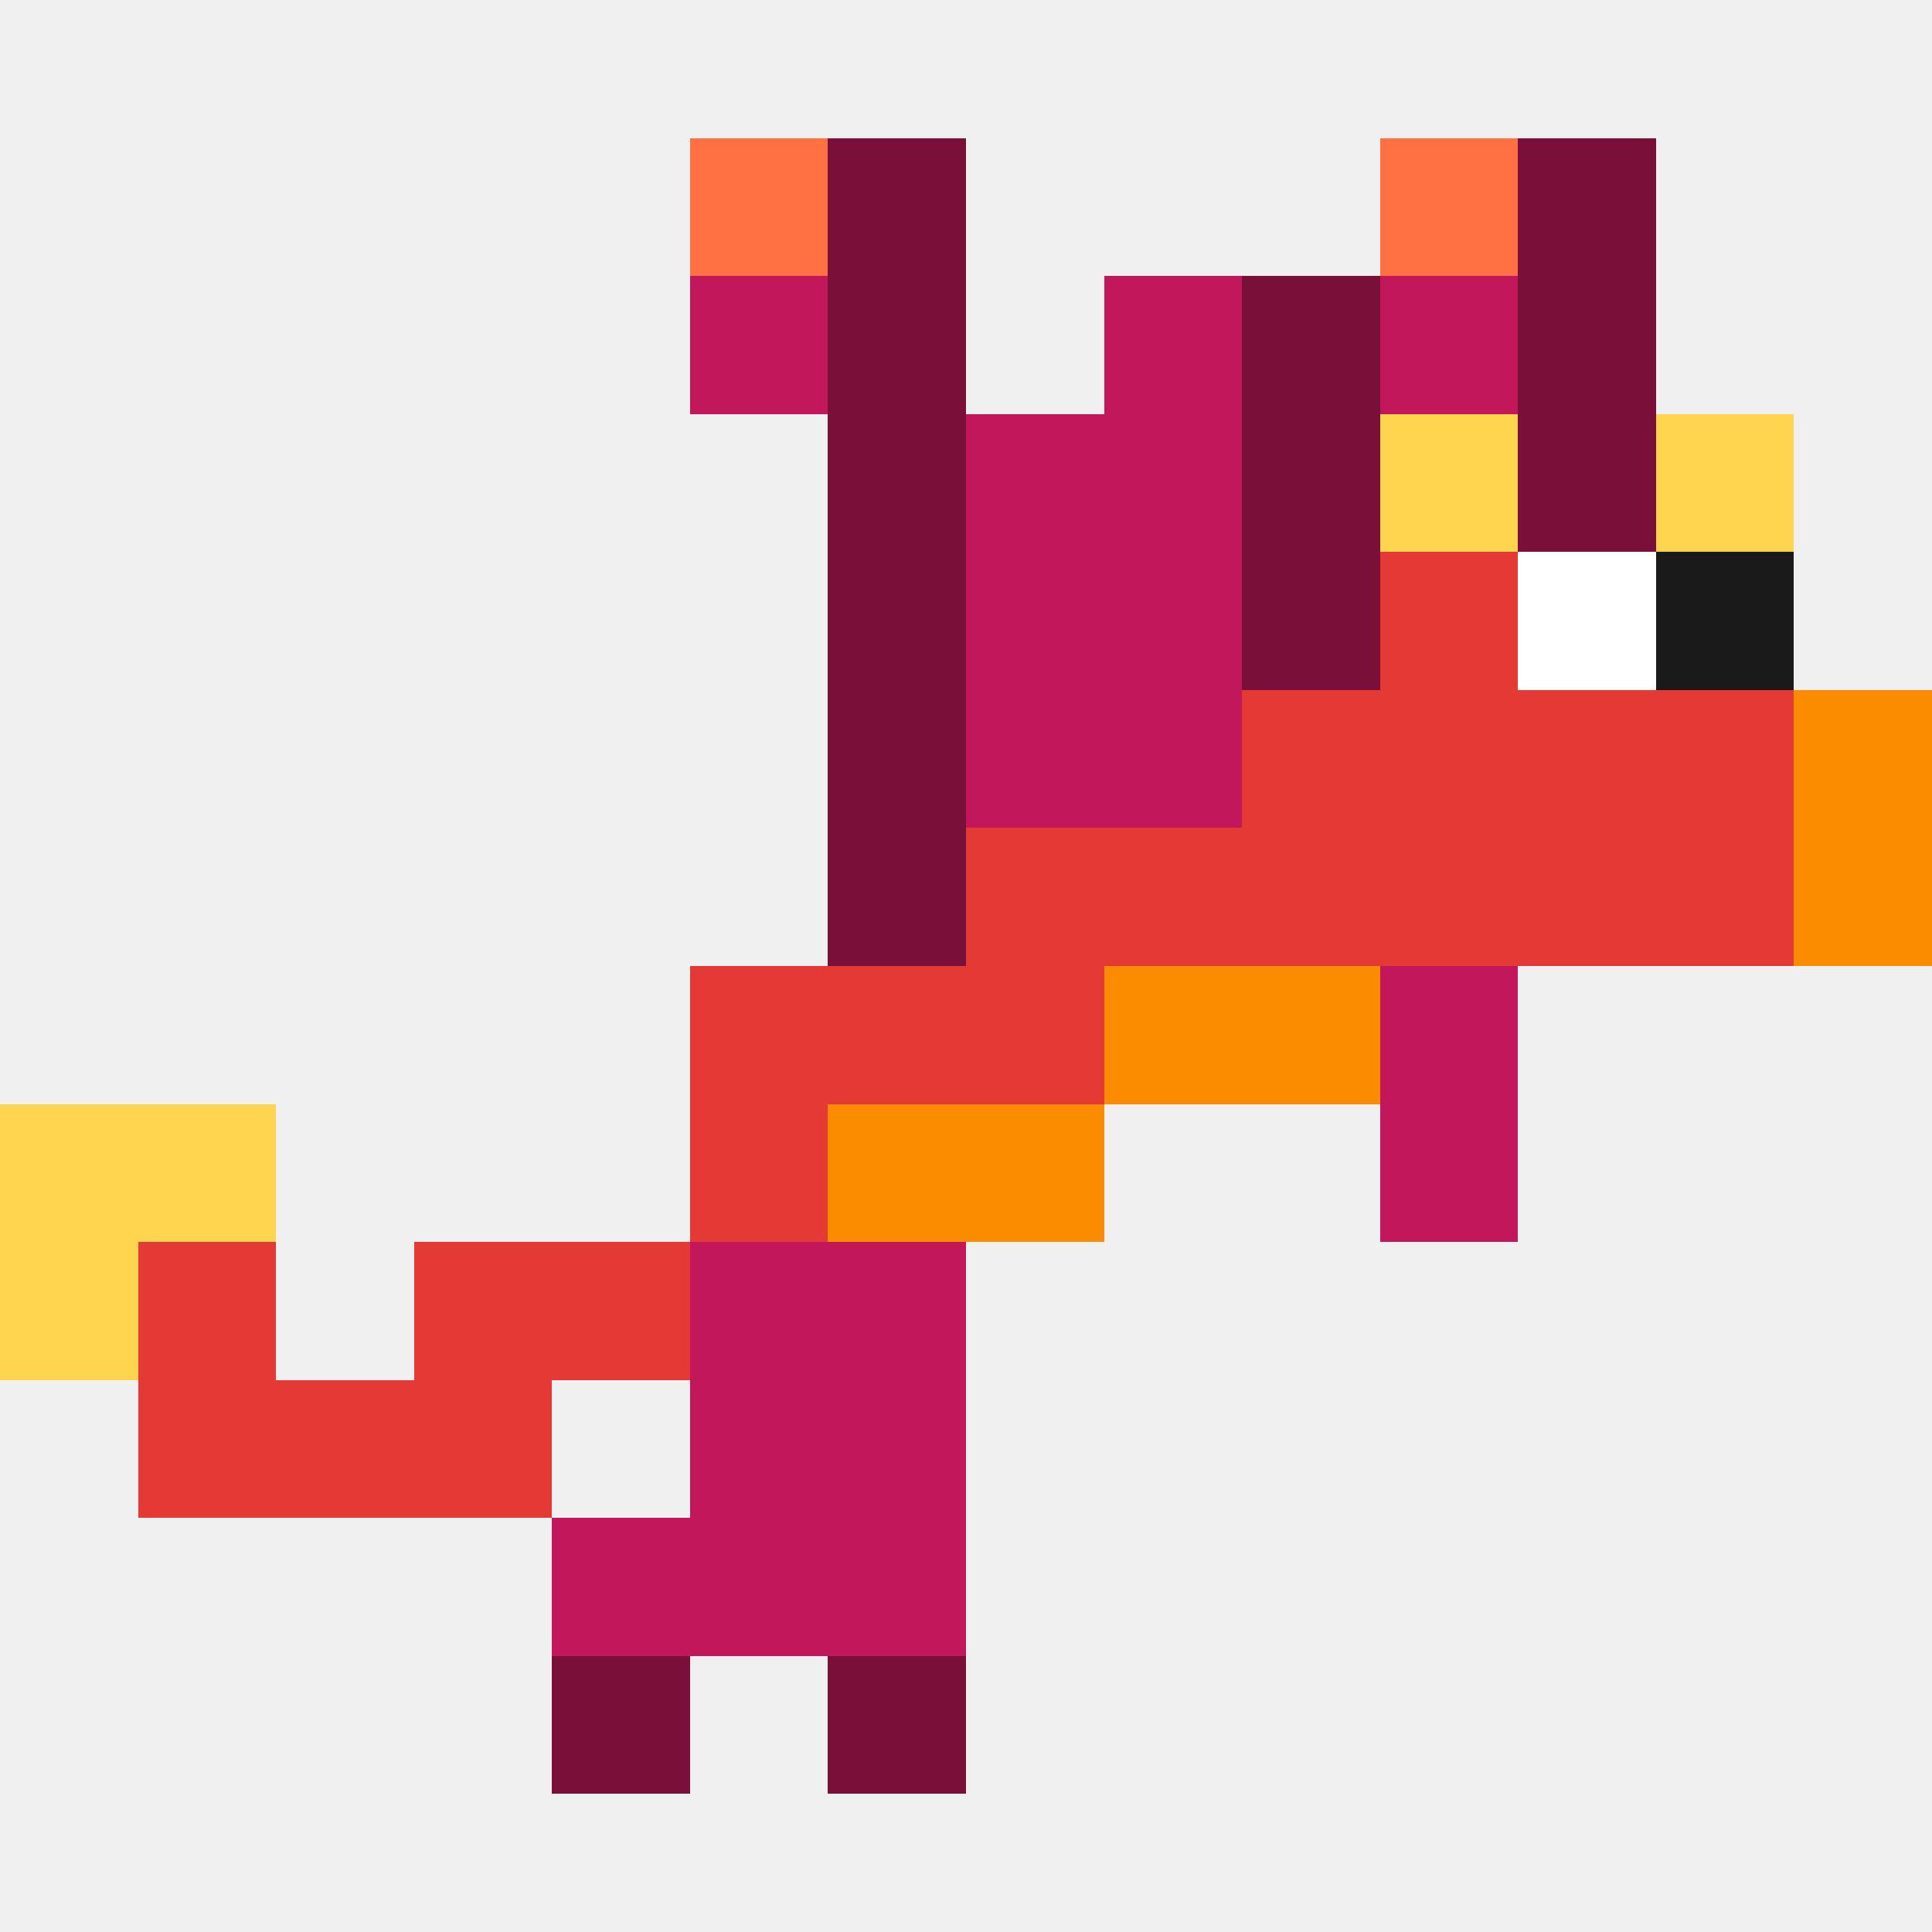
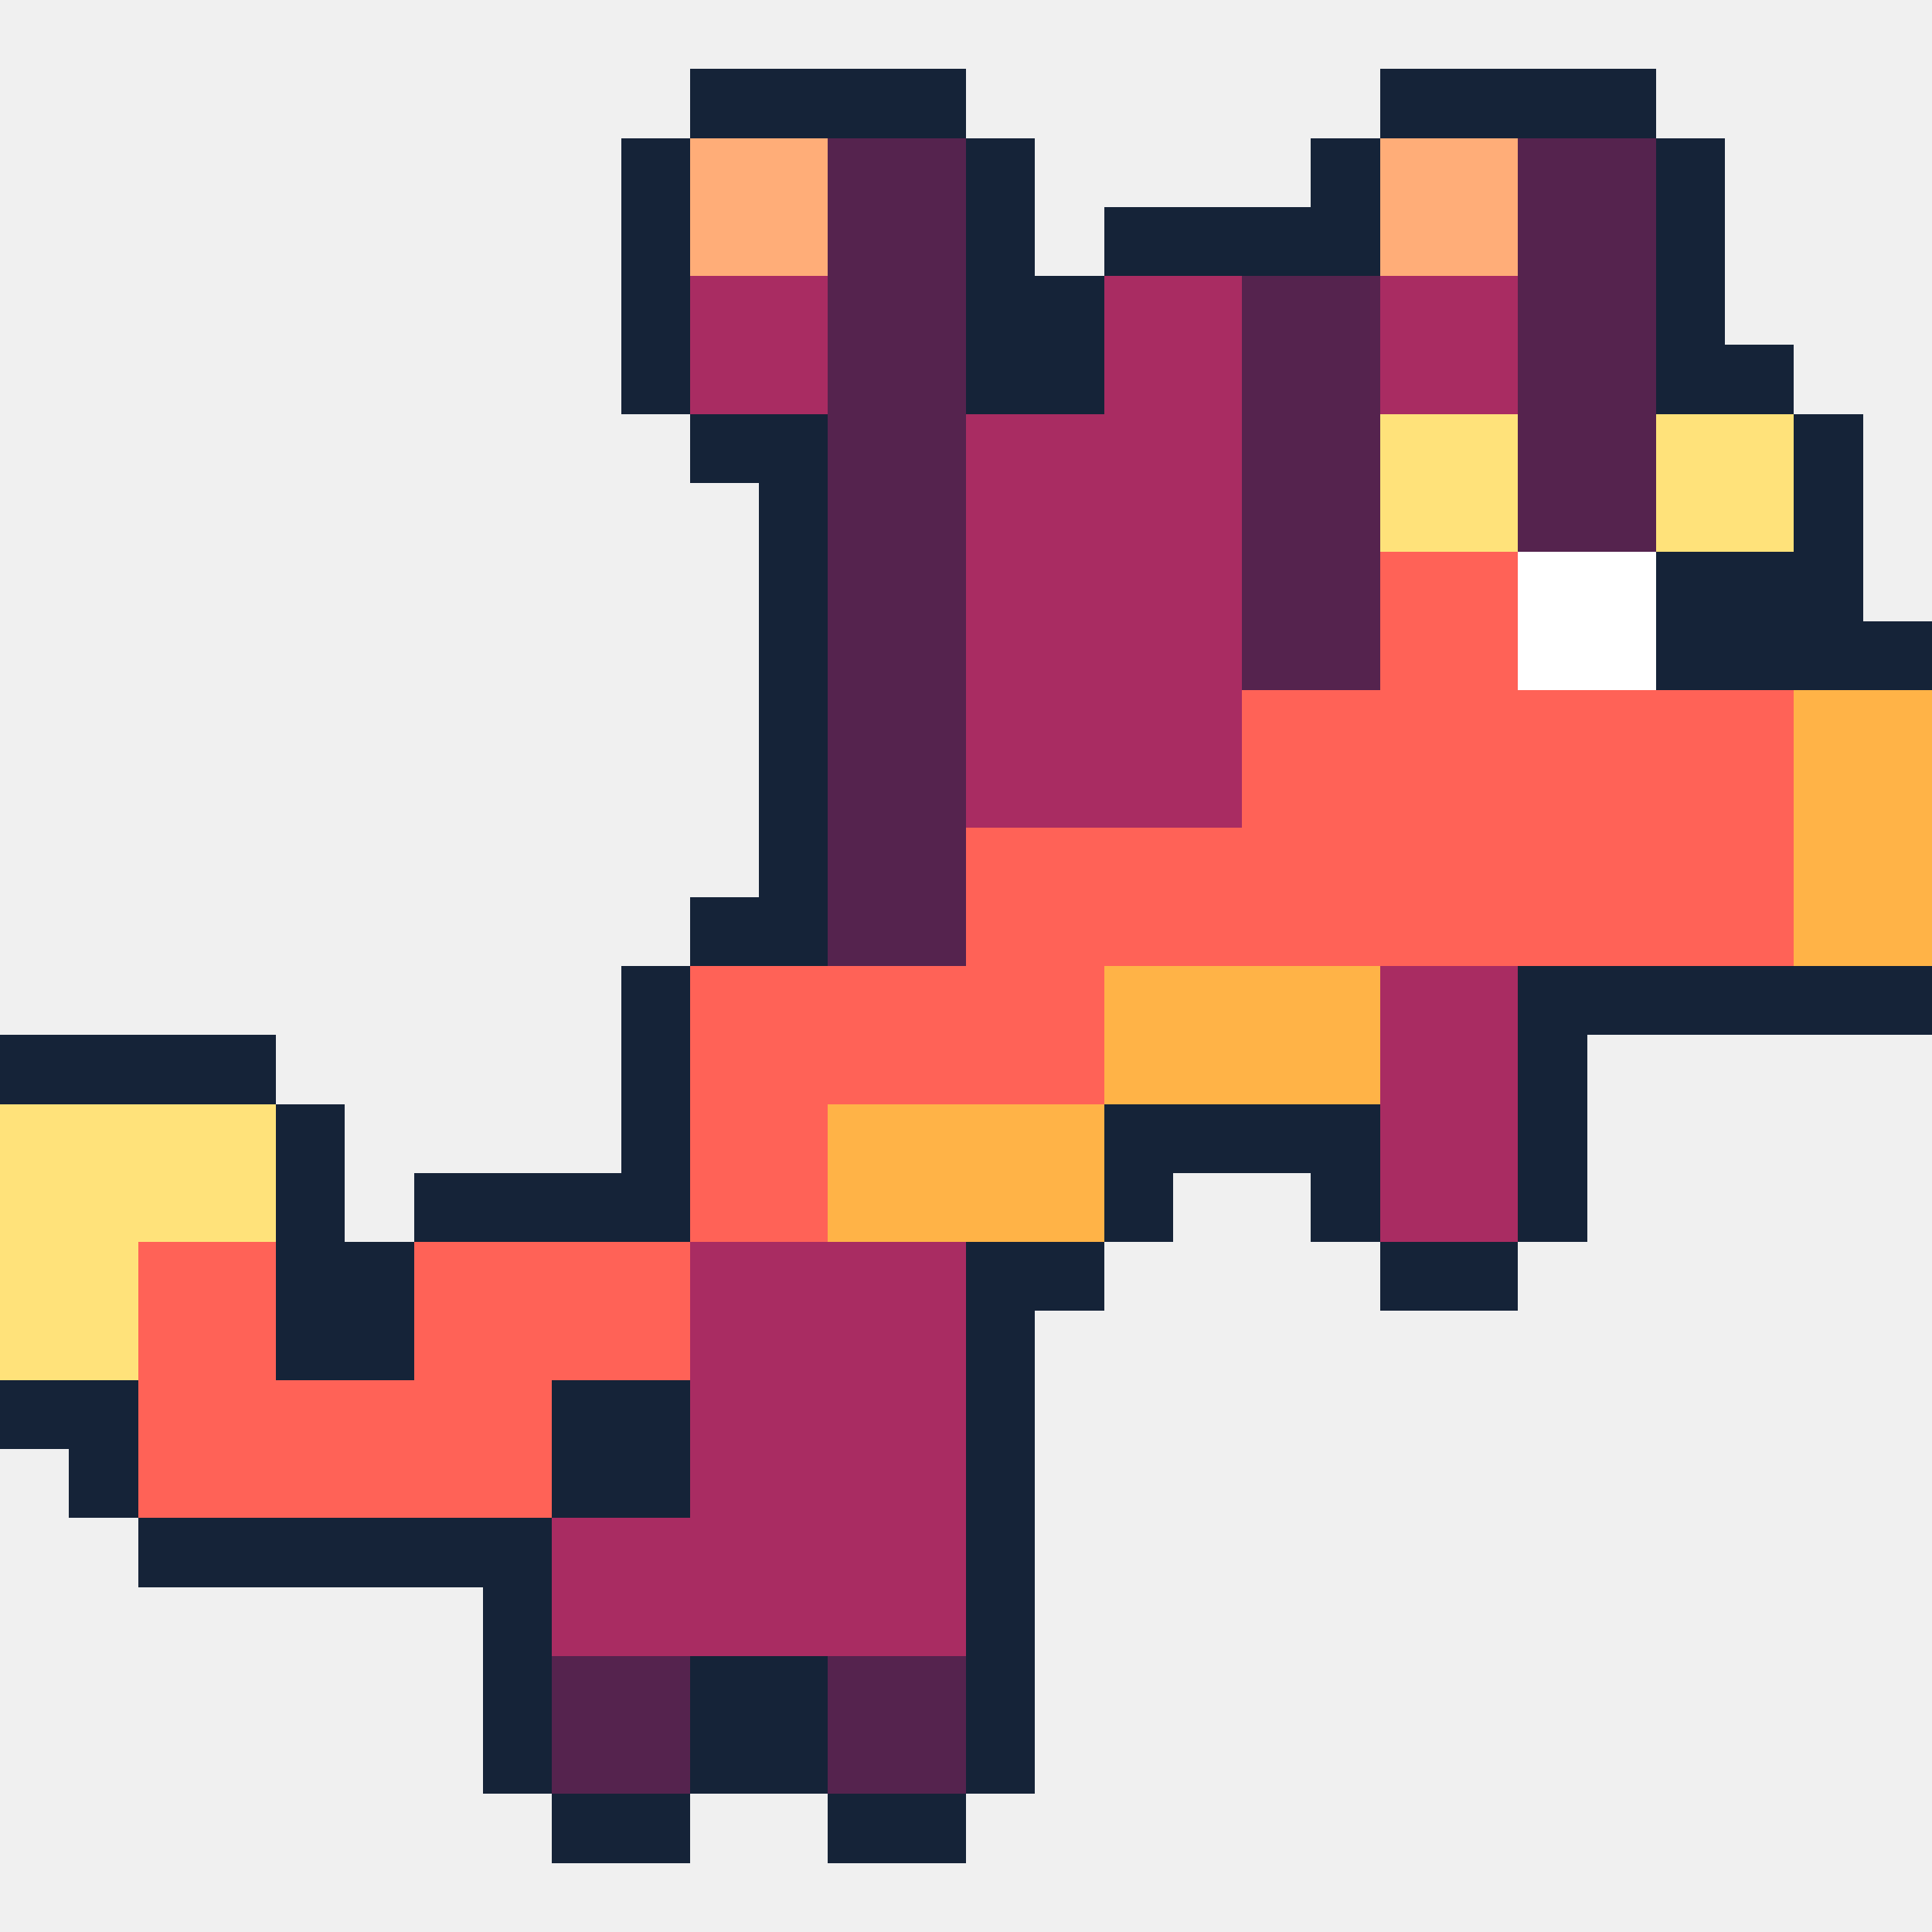
<svg xmlns="http://www.w3.org/2000/svg" viewBox="1 1 14 14" width="40" height="40" shape-rendering="crispEdges">
-   <g fill="#e53935">
+   <path fill="#152338" d="M6 1.5h2v.5H6zM11 1.5h2v.5H11zM5.5 2h3v.5H5.5zM10.5 2h3v.5H10.5zM5.5 2.5h3v.5H5.5zM9 2.5h4.5v.5H9zM5.5 3h8v.5H5.5zM5.5 3.5h8.5v.5H5.5zM6 4h8.5v.5H6zM6.5 4.5h8v.5H6.5zM6.5 5h8v.5H6.5zM6.5 5.5h8.5v.5H6.5zM6.5 6h9v.5H6.5zM6.5 6.5h9v.5H6.5zM6.5 7h9v.5H6.5zM6 7.5h9.5v.5H6zM5.5 8h9.5v.5H5.5zM1 8.5h2v.5H1zM5.5 8.5h7v.5H5.5zM0.5 9h3v.5H0.5zM5.5 9h7v.5H5.5zM0.5 9.5h3v.5H0.5zM4 9.5h5.5v.5H4zM10.5 9.5h2v.5H10.5zM0.5 10h8.5v.5H0.5zM11 10h1v.5H11zM0.5 10.5h8v.5H0.5zM1 11h7.5v.5H1zM1.5 11.5h7v.5H1.5zM2 12h6.5v.5H2zM4.5 12.5h4v.5H4.5zM4.5 13h4v.5H4.5zM4.5 13.5h4v.5H4.5zM5 14h1v.5H5zM7 14h1v.5H7z" />
+   <g fill="#ff6257">
    <rect x="6" y="9" width="2" height="1" />
    <rect x="4" y="10" width="2" height="1" />
    <rect x="3" y="11" width="2" height="1" />
    <rect x="2" y="10" width="1" height="2" />
  </g>
-   <rect x="1" y="9" width="1" height="2" fill="#ffd54f" />
-   <rect x="2" y="9" width="1" height="1" fill="#ffd54f" />
-   <g fill="#c2185b">
+   <rect x="1" y="9" width="1" height="2" fill="#ffe27a" />
+   <rect x="2" y="9" width="1" height="1" fill="#ffe27a" />
+   <g fill="#a92c62">
    <rect x="7" y="6" width="2" height="2" />
    <rect x="7" y="4" width="2" height="2" />
    <rect x="6" y="2" width="2" height="2" />
    <rect x="9" y="3" width="2" height="3" />
    <rect x="11" y="2" width="2" height="4" />
  </g>
-   <g fill="#7a0f3a">
+   <g fill="#55234e">
    <rect x="7" y="2" width="1" height="6" />
    <rect x="10" y="3" width="1" height="3" />
    <rect x="12" y="2" width="1" height="4" />
  </g>
-   <g fill="#ff7043">
+   <g fill="#ffad78">
    <rect x="6" y="2" width="1" height="1" />
    <rect x="11" y="2" width="1" height="1" />
  </g>
-   <g fill="#e53935">
+   <g fill="#ff6257">
    <rect x="6" y="8" width="2" height="2" />
    <rect x="8" y="7" width="3" height="2" />
    <rect x="10" y="6" width="3" height="2" />
  </g>
-   <g fill="#fb8c00">
+   <g fill="#ffb347">
    <rect x="7" y="9" width="2" height="1" />
    <rect x="9" y="8" width="3" height="1" />
  </g>
-   <g fill="#c2185b">
+   <g fill="#a92c62">
    <rect x="9" y="6" width="1" height="1" />
    <rect x="11" y="5" width="1" height="1" />
  </g>
-   <g fill="#c2185b">
+   <g fill="#a92c62">
    <rect x="6" y="10" width="2" height="3" />
    <rect x="5" y="12" width="3" height="1" />
  </g>
-   <rect x="5" y="13" width="1" height="1" fill="#7a0f3a" />
-   <rect x="7" y="13" width="1" height="1" fill="#7a0f3a" />
-   <g fill="#c2185b">
+   <rect x="5" y="13" width="1" height="1" fill="#55234e" />
+   <rect x="7" y="13" width="1" height="1" fill="#55234e" />
+   <g fill="#a92c62">
    <rect x="11" y="8" width="1" height="2" />
  </g>
-   <g fill="#ffd54f">
+   <g fill="#ffe27a">
    <rect x="11" y="4" width="1" height="1" />
    <rect x="13" y="4" width="1" height="1" />
  </g>
-   <g fill="#e53935">
+   <g fill="#ff6257">
    <rect x="11" y="5" width="3" height="3" />
  </g>
-   <rect x="14" y="6" width="1" height="2" fill="#fb8c00" />
+   <rect x="14" y="6" width="1" height="2" fill="#ffb347" />
  <rect x="12" y="5" width="1" height="1" fill="#fff" />
-   <rect x="13" y="5" width="1" height="1" fill="#1a1a1a" />
+   <rect x="13" y="5" width="1" height="1" fill="#152338" />
</svg>
